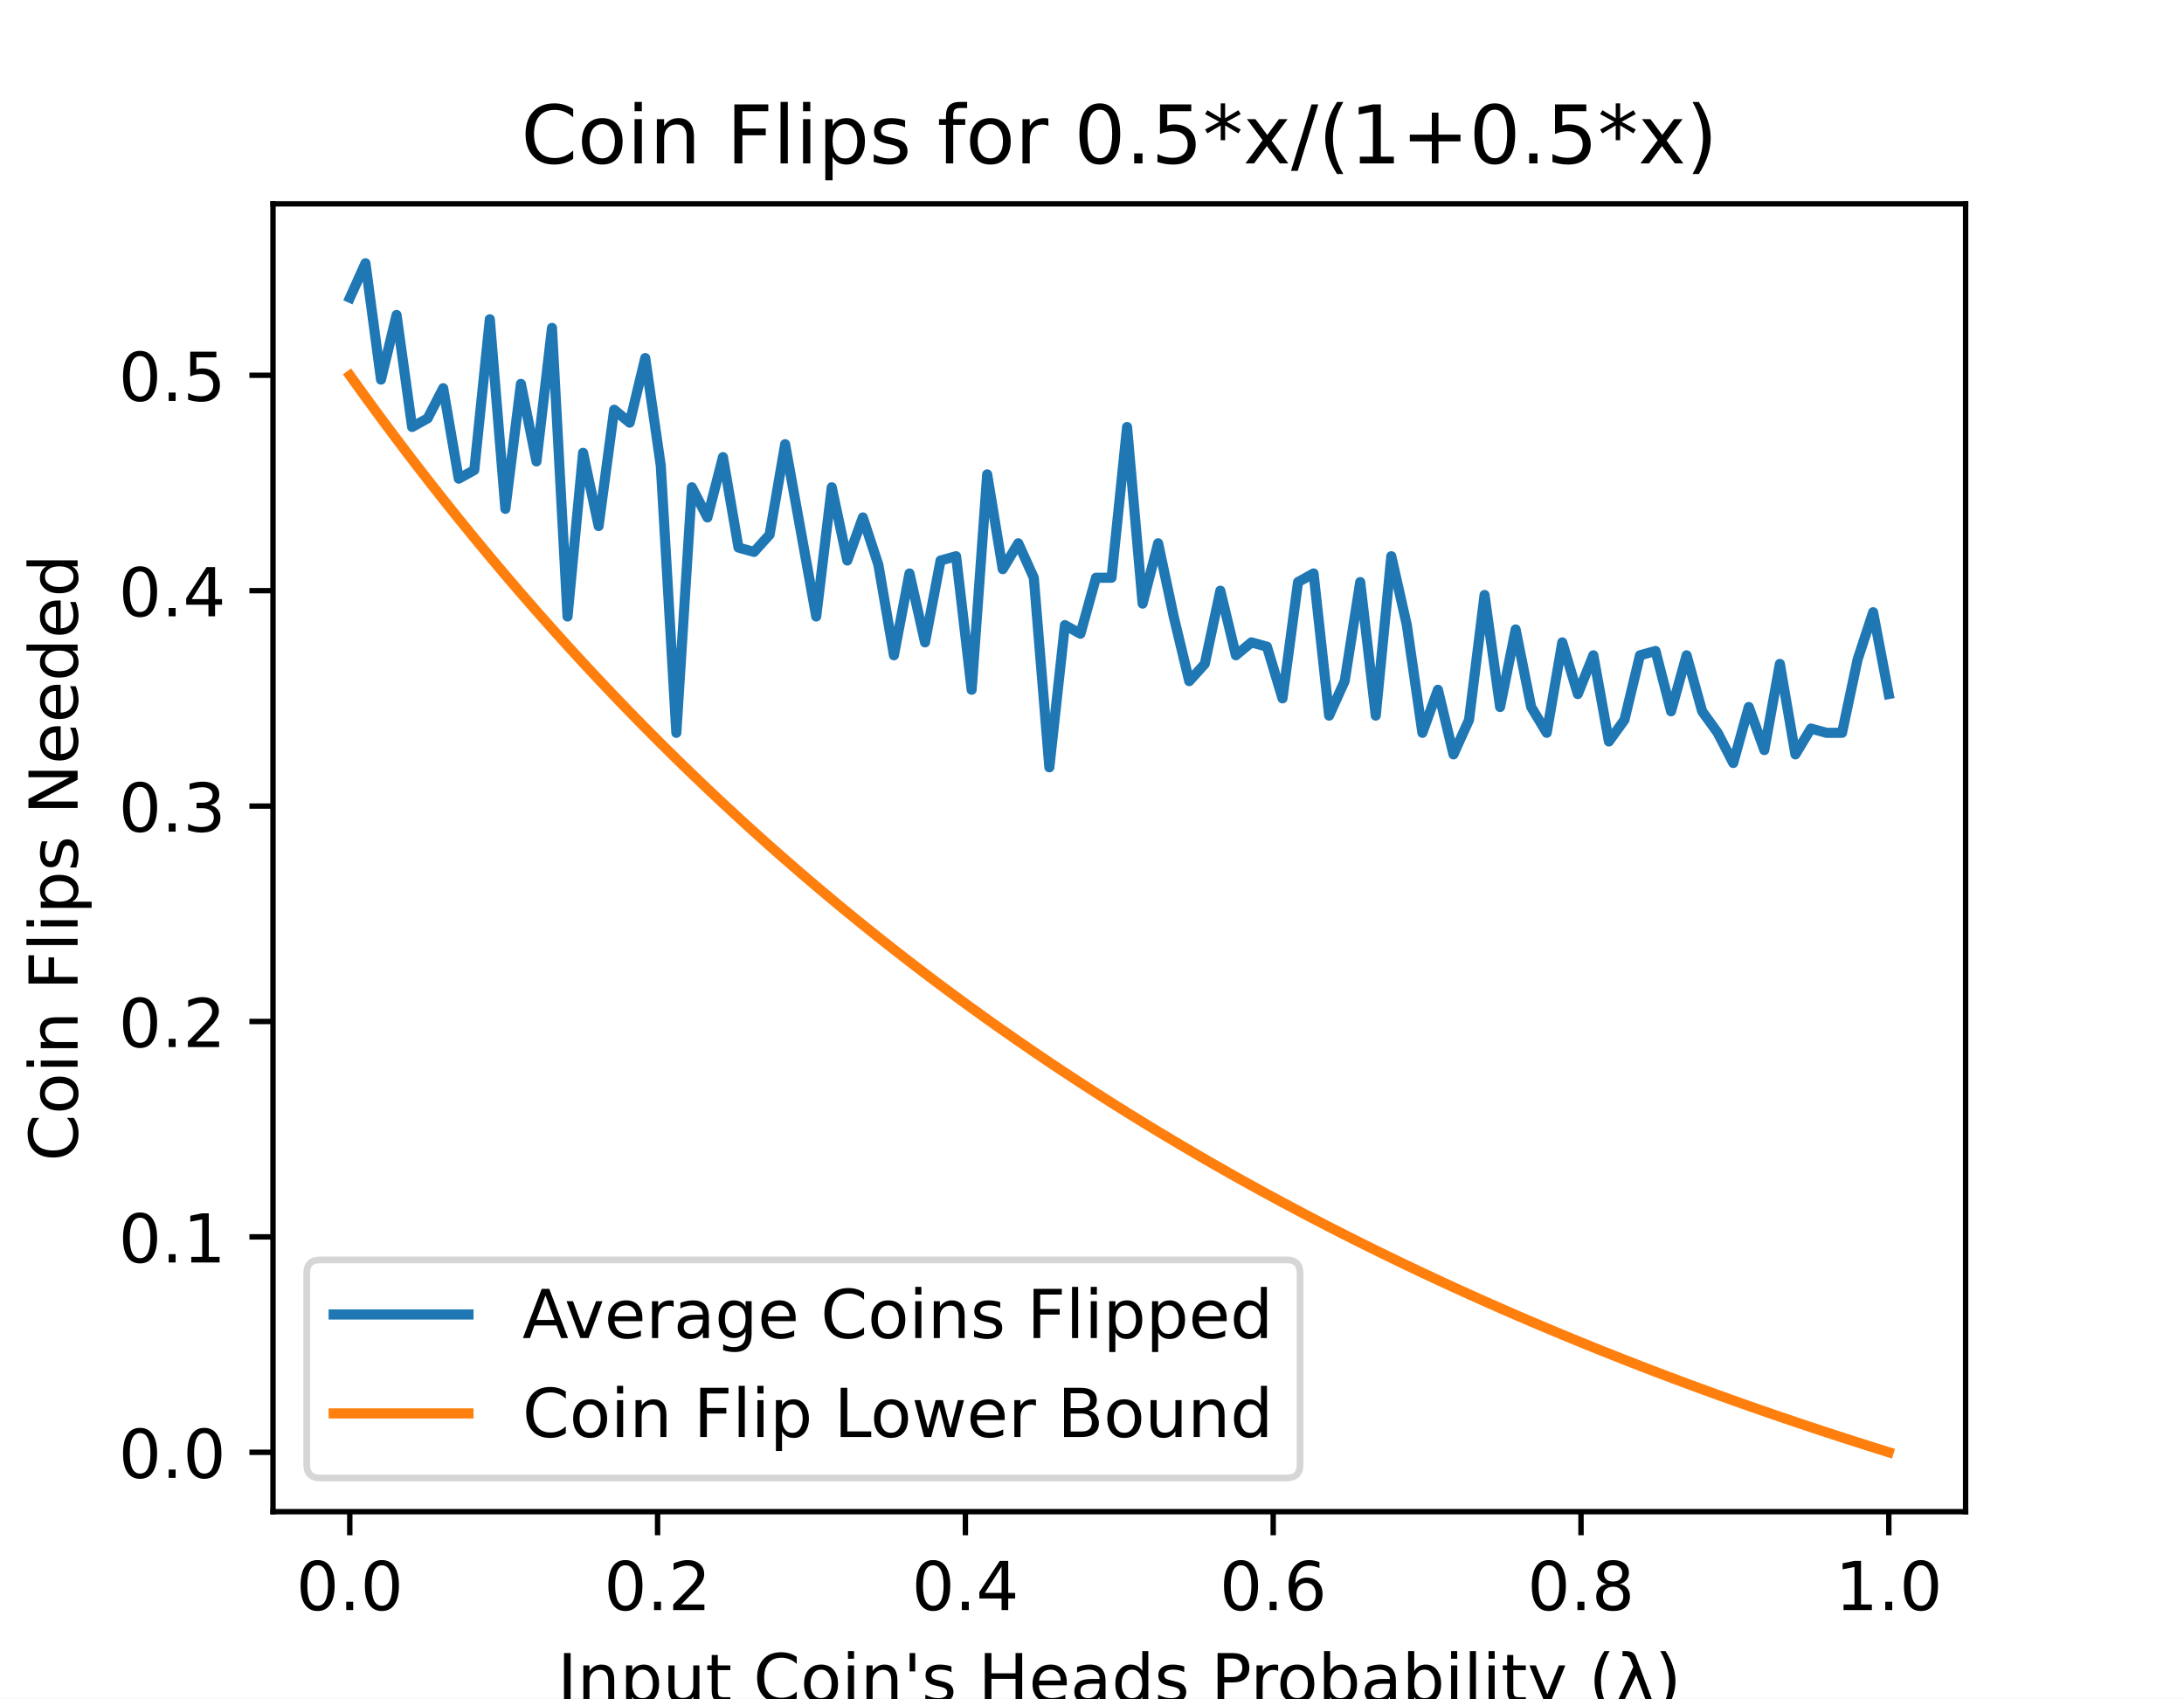
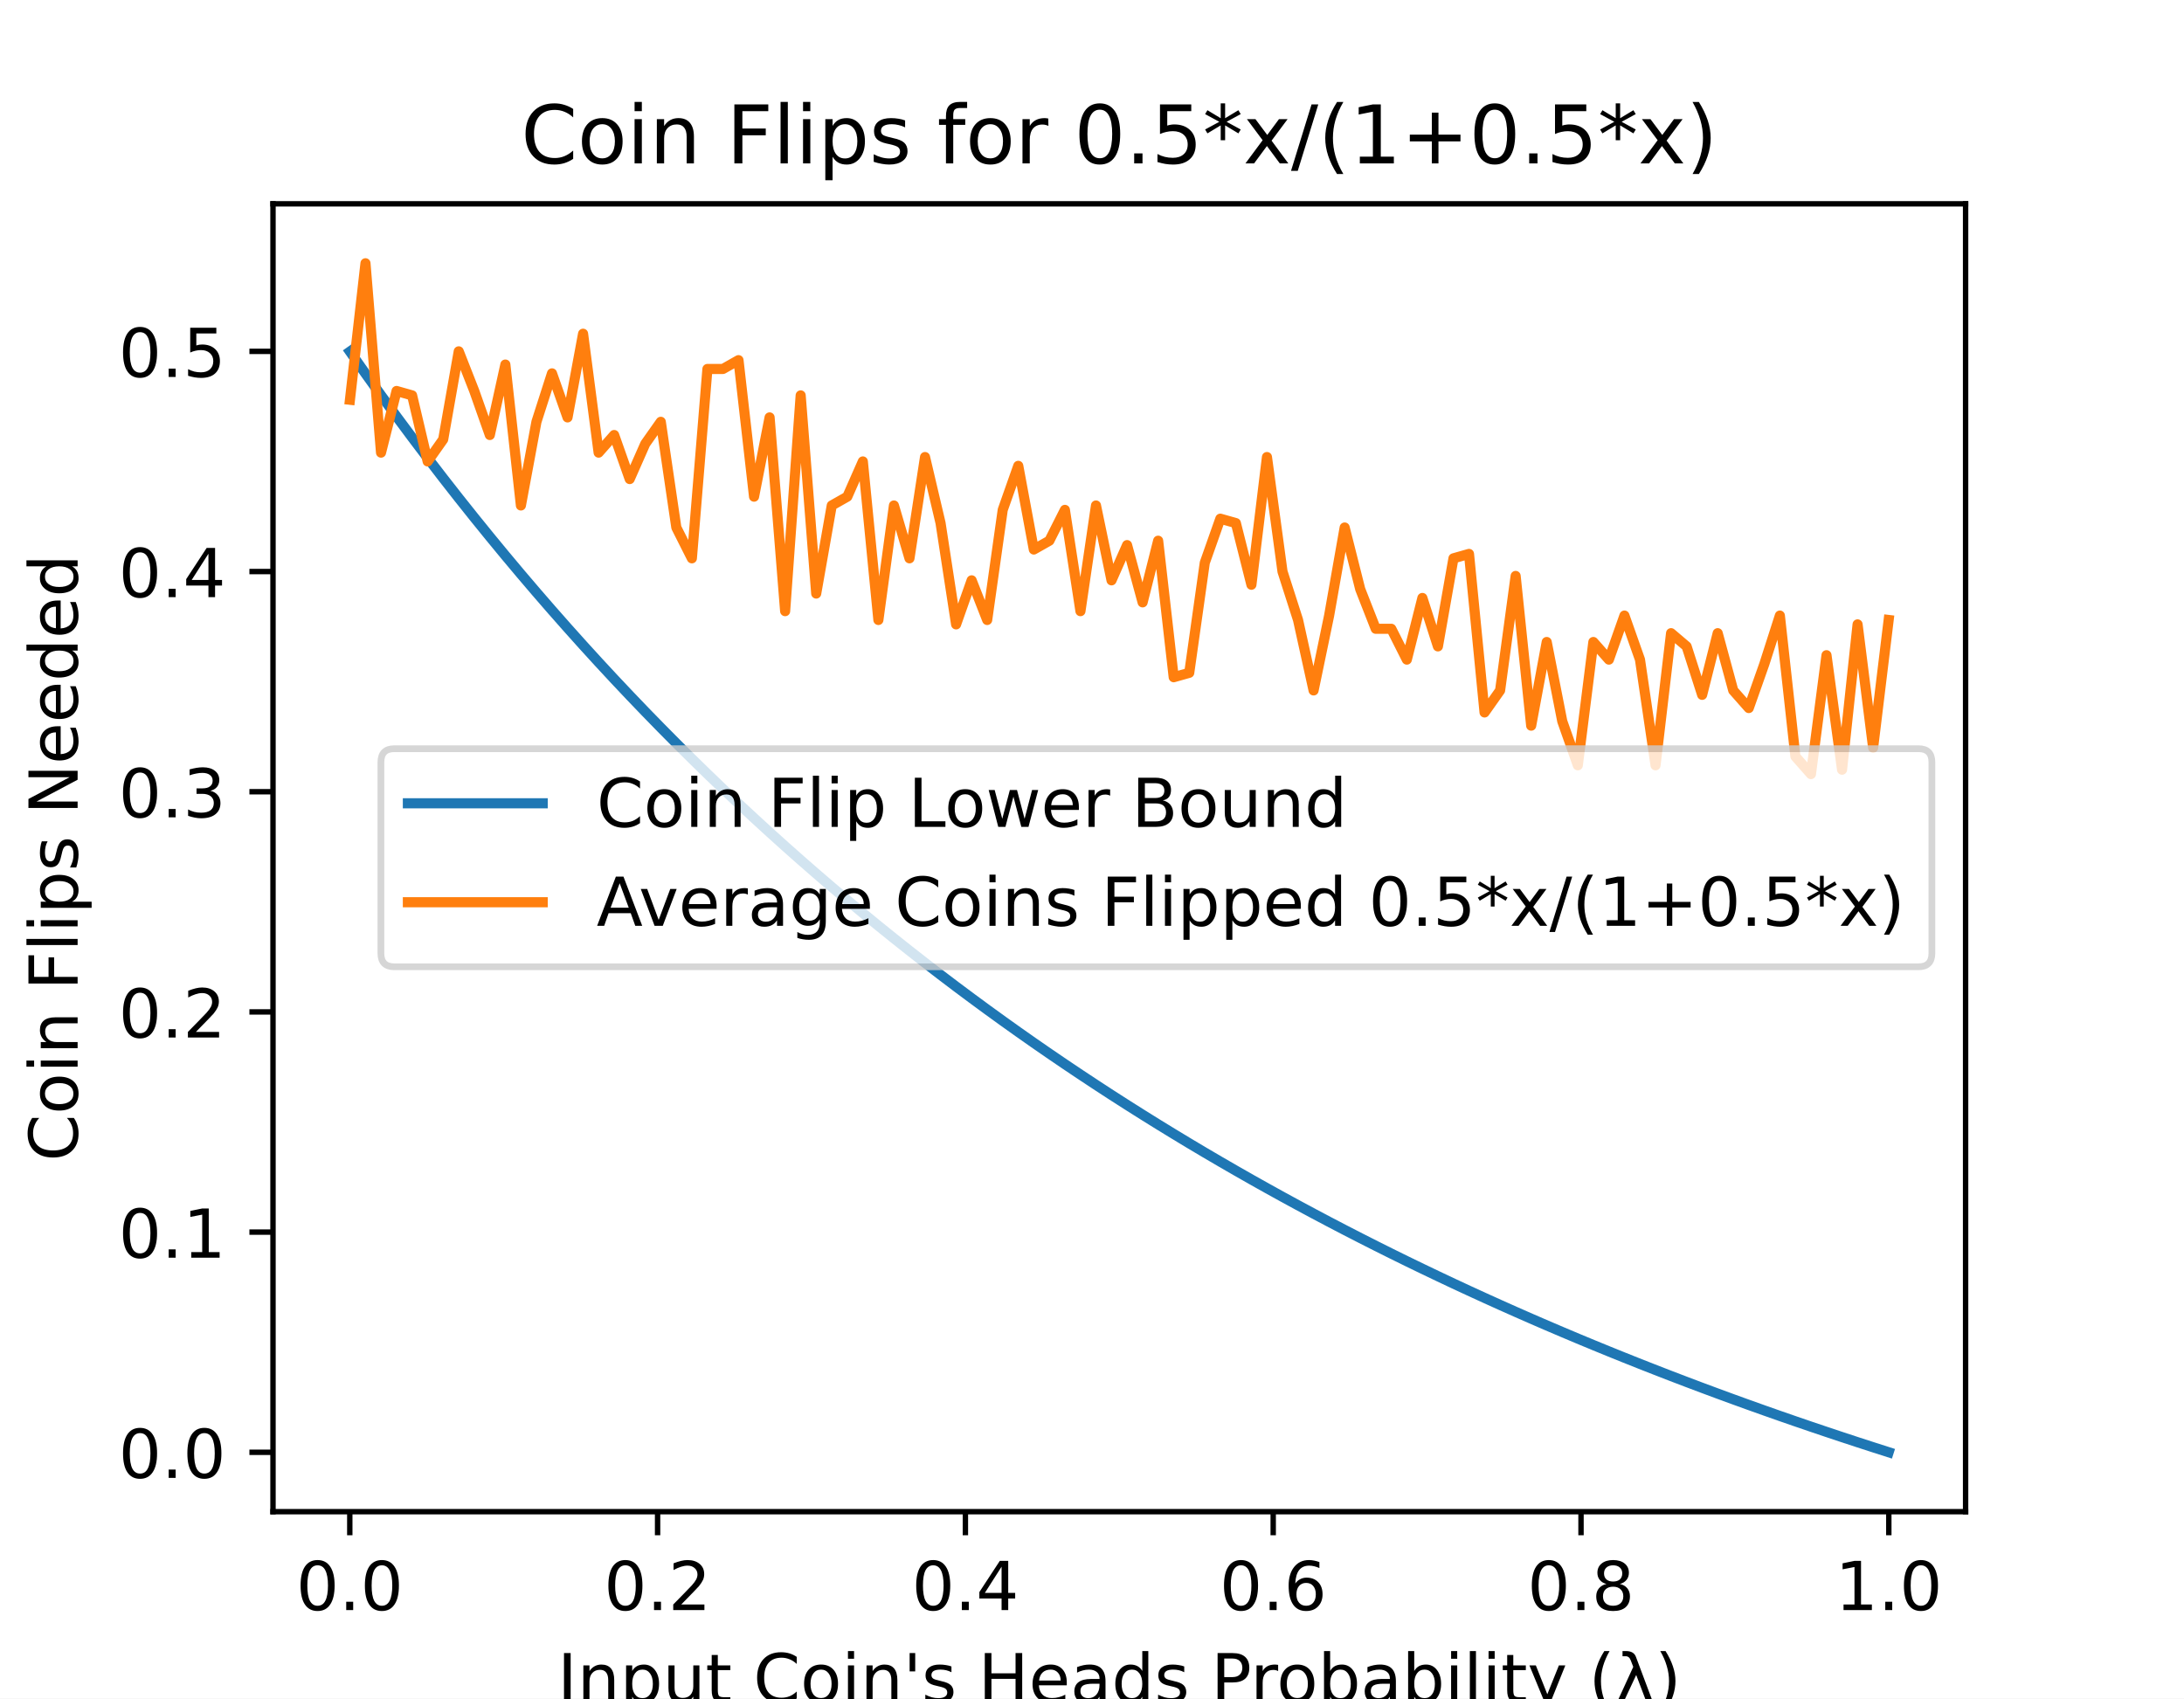
<svg xmlns="http://www.w3.org/2000/svg" xmlns:xlink="http://www.w3.org/1999/xlink" height="252pt" version="1.1" viewBox="0 0 324 252" width="324pt">
  <defs>
    <style type="text/css">
*{stroke-linecap:butt;stroke-linejoin:round;}
  </style>
  </defs>
  <g id="figure_1">
    <g id="patch_1">
      <path d="M 0 252  L 324 252  L 324 0  L 0 0  z " style="fill:#ffffff;" />
    </g>
    <g id="axes_1">
      <g id="patch_2">
        <path d="M 40.5 224.28  L 291.6 224.28  L 291.6 30.24  L 40.5 30.24  z " style="fill:#ffffff;" />
      </g>
      <g id="matplotlib.axis_1">
        <g id="xtick_1">
          <g id="line2d_1">
            <defs>
-               <path d="M 0 0  L 0 3.5  " id="m453be171f1" style="stroke:#000000;stroke-width:0.8;" />
+               <path d="M 0 0  L 0 3.5  " id="m9aae64c445" style="stroke:#000000;stroke-width:0.8;" />
            </defs>
            <g>
-               <use style="stroke:#000000;stroke-width:0.8;" x="51.891" xlink:href="#m453be171f1" y="224.28" />
+               <use style="stroke:#000000;stroke-width:0.8;" x="51.891" xlink:href="#m9aae64c445" y="224.28" />
            </g>
          </g>
          <g id="text_1">
            <text style="font-family:DejaVu Sans;font-size:10px;font-style:normal;font-weight:normal;text-anchor:middle;" transform="rotate(-0, 51.89081, 238.8784)" x="51.891" y="238.878">0.0</text>
          </g>
        </g>
        <g id="xtick_2">
          <g id="line2d_2">
            <g>
-               <use style="stroke:#000000;stroke-width:0.8;" x="97.554" xlink:href="#m453be171f1" y="224.28" />
+               <use style="stroke:#000000;stroke-width:0.8;" x="97.554" xlink:href="#m9aae64c445" y="224.28" />
            </g>
          </g>
          <g id="text_2">
            <text style="font-family:DejaVu Sans;font-size:10px;font-style:normal;font-weight:normal;text-anchor:middle;" transform="rotate(-0, 97.55448, 238.8784)" x="97.554" y="238.878">0.2</text>
          </g>
        </g>
        <g id="xtick_3">
          <g id="line2d_3">
            <g>
-               <use style="stroke:#000000;stroke-width:0.8;" x="143.218" xlink:href="#m453be171f1" y="224.28" />
+               <use style="stroke:#000000;stroke-width:0.8;" x="143.218" xlink:href="#m9aae64c445" y="224.28" />
            </g>
          </g>
          <g id="text_3">
            <text style="font-family:DejaVu Sans;font-size:10px;font-style:normal;font-weight:normal;text-anchor:middle;" transform="rotate(-0, 143.2182, 238.8784)" x="143.218" y="238.878">0.4</text>
          </g>
        </g>
        <g id="xtick_4">
          <g id="line2d_4">
            <g>
-               <use style="stroke:#000000;stroke-width:0.8;" x="188.882" xlink:href="#m453be171f1" y="224.28" />
+               <use style="stroke:#000000;stroke-width:0.8;" x="188.882" xlink:href="#m9aae64c445" y="224.28" />
            </g>
          </g>
          <g id="text_4">
            <text style="font-family:DejaVu Sans;font-size:10px;font-style:normal;font-weight:normal;text-anchor:middle;" transform="rotate(-0, 188.8818, 238.8784)" x="188.882" y="238.878">0.6</text>
          </g>
        </g>
        <g id="xtick_5">
          <g id="line2d_5">
            <g>
-               <use style="stroke:#000000;stroke-width:0.8;" x="234.546" xlink:href="#m453be171f1" y="224.28" />
+               <use style="stroke:#000000;stroke-width:0.8;" x="234.546" xlink:href="#m9aae64c445" y="224.28" />
            </g>
          </g>
          <g id="text_5">
            <text style="font-family:DejaVu Sans;font-size:10px;font-style:normal;font-weight:normal;text-anchor:middle;" transform="rotate(-0, 234.5455, 238.8784)" x="234.546" y="238.878">0.8</text>
          </g>
        </g>
        <g id="xtick_6">
          <g id="line2d_6">
            <g>
-               <use style="stroke:#000000;stroke-width:0.8;" x="280.209" xlink:href="#m453be171f1" y="224.28" />
+               <use style="stroke:#000000;stroke-width:0.8;" x="280.209" xlink:href="#m9aae64c445" y="224.28" />
            </g>
          </g>
          <g id="text_6">
            <text style="font-family:DejaVu Sans;font-size:10px;font-style:normal;font-weight:normal;text-anchor:middle;" transform="rotate(-0, 280.2092, 238.8784)" x="280.209" y="238.878">1.0</text>
          </g>
        </g>
        <g id="text_7">
          <text style="font-family:DejaVu Sans;font-size:10px;font-style:normal;font-weight:normal;text-anchor:middle;" transform="rotate(-0, 166.05, 252.5566)" x="166.05" y="252.557">Input Coin's Heads Probability (λ)</text>
        </g>
      </g>
      <g id="matplotlib.axis_2">
        <g id="ytick_1">
          <g id="line2d_7">
            <defs>
-               <path d="M 0 0  L -3.5 0  " id="m12bcdaa9c5" style="stroke:#000000;stroke-width:0.8;" />
+               <path d="M 0 0  L -3.5 0  " id="m888ec23635" style="stroke:#000000;stroke-width:0.8;" />
            </defs>
            <g>
-               <use style="stroke:#000000;stroke-width:0.8;" x="40.5" xlink:href="#m12bcdaa9c5" y="215.467" />
+               <use style="stroke:#000000;stroke-width:0.8;" x="40.5" xlink:href="#m888ec23635" y="215.467" />
            </g>
          </g>
          <g id="text_8">
-             <text style="font-family:DejaVu Sans;font-size:10px;font-style:normal;font-weight:normal;text-anchor:end;" transform="rotate(-0, 33.5, 219.2663)" x="33.5" y="219.266">0.0</text>
+             <text style="font-family:DejaVu Sans;font-size:10px;font-style:normal;font-weight:normal;text-anchor:end;" transform="rotate(-0, 33.5, 219.2665)" x="33.5" y="219.266">0.0</text>
          </g>
        </g>
        <g id="ytick_2">
          <g id="line2d_8">
            <g>
-               <use style="stroke:#000000;stroke-width:0.8;" x="40.5" xlink:href="#m12bcdaa9c5" y="183.509" />
+               <use style="stroke:#000000;stroke-width:0.8;" x="40.5" xlink:href="#m888ec23635" y="182.799" />
            </g>
          </g>
          <g id="text_9">
-             <text style="font-family:DejaVu Sans;font-size:10px;font-style:normal;font-weight:normal;text-anchor:end;" transform="rotate(-0, 33.5, 187.3085)" x="33.5" y="187.309">0.1</text>
+             <text style="font-family:DejaVu Sans;font-size:10px;font-style:normal;font-weight:normal;text-anchor:end;" transform="rotate(-0, 33.5, 186.5985)" x="33.5" y="186.598">0.1</text>
          </g>
        </g>
        <g id="ytick_3">
          <g id="line2d_9">
            <g>
-               <use style="stroke:#000000;stroke-width:0.8;" x="40.5" xlink:href="#m12bcdaa9c5" y="151.551" />
+               <use style="stroke:#000000;stroke-width:0.8;" x="40.5" xlink:href="#m888ec23635" y="150.131" />
            </g>
          </g>
          <g id="text_10">
-             <text style="font-family:DejaVu Sans;font-size:10px;font-style:normal;font-weight:normal;text-anchor:end;" transform="rotate(-0, 33.5, 155.3507)" x="33.5" y="155.351">0.2</text>
+             <text style="font-family:DejaVu Sans;font-size:10px;font-style:normal;font-weight:normal;text-anchor:end;" transform="rotate(-0, 33.5, 153.9305)" x="33.5" y="153.93">0.2</text>
          </g>
        </g>
        <g id="ytick_4">
          <g id="line2d_10">
            <g>
-               <use style="stroke:#000000;stroke-width:0.8;" x="40.5" xlink:href="#m12bcdaa9c5" y="119.594" />
+               <use style="stroke:#000000;stroke-width:0.8;" x="40.5" xlink:href="#m888ec23635" y="117.463" />
            </g>
          </g>
          <g id="text_11">
-             <text style="font-family:DejaVu Sans;font-size:10px;font-style:normal;font-weight:normal;text-anchor:end;" transform="rotate(-0, 33.5, 123.3929)" x="33.5" y="123.393">0.3</text>
+             <text style="font-family:DejaVu Sans;font-size:10px;font-style:normal;font-weight:normal;text-anchor:end;" transform="rotate(-0, 33.5, 121.2624)" x="33.5" y="121.262">0.3</text>
          </g>
        </g>
        <g id="ytick_5">
          <g id="line2d_11">
            <g>
-               <use style="stroke:#000000;stroke-width:0.8;" x="40.5" xlink:href="#m12bcdaa9c5" y="87.636" />
+               <use style="stroke:#000000;stroke-width:0.8;" x="40.5" xlink:href="#m888ec23635" y="84.795" />
            </g>
          </g>
          <g id="text_12">
-             <text style="font-family:DejaVu Sans;font-size:10px;font-style:normal;font-weight:normal;text-anchor:end;" transform="rotate(-0, 33.5, 91.43509)" x="33.5" y="91.435">0.4</text>
+             <text style="font-family:DejaVu Sans;font-size:10px;font-style:normal;font-weight:normal;text-anchor:end;" transform="rotate(-0, 33.5, 88.59443)" x="33.5" y="88.594">0.4</text>
          </g>
        </g>
        <g id="ytick_6">
          <g id="line2d_12">
            <g>
-               <use style="stroke:#000000;stroke-width:0.8;" x="40.5" xlink:href="#m12bcdaa9c5" y="55.678" />
+               <use style="stroke:#000000;stroke-width:0.8;" x="40.5" xlink:href="#m888ec23635" y="52.127" />
            </g>
          </g>
          <g id="text_13">
-             <text style="font-family:DejaVu Sans;font-size:10px;font-style:normal;font-weight:normal;text-anchor:end;" transform="rotate(-0, 33.5, 59.47728)" x="33.5" y="59.477">0.5</text>
+             <text style="font-family:DejaVu Sans;font-size:10px;font-style:normal;font-weight:normal;text-anchor:end;" transform="rotate(-0, 33.5, 55.92642)" x="33.5" y="55.926">0.5</text>
          </g>
        </g>
        <g id="text_14">
          <text style="font-family:DejaVu Sans;font-size:10px;font-style:normal;font-weight:normal;text-anchor:middle;" transform="rotate(-90, 11.51719, 127.26)" x="11.517" y="127.26">Coin Flips Needed</text>
        </g>
      </g>
      <g id="line2d_13">
-         <path clip-path="url(#pdce968bc59)" d="M 51.914 44.173  L 54.219 39.06  L 56.525 56.317  L 58.831 46.73  L 61.137 63.348  L 63.443 62.07  L 65.748 57.596  L 68.054 71.018  L 70.36 69.739  L 72.666 47.369  L 74.971 75.492  L 77.277 56.956  L 79.583 68.461  L 81.889 48.647  L 84.195 91.471  L 86.5 67.183  L 88.806 78.049  L 91.112 60.791  L 93.418 62.709  L 95.724 53.121  L 98.029 69.1  L 100.335 108.728  L 102.641 72.296  L 104.947 76.77  L 107.252 67.822  L 109.558 81.244  L 111.864 81.883  L 114.17 79.327  L 116.476 65.905  L 118.781 78.688  L 121.087 91.471  L 123.393 72.296  L 125.699 83.162  L 128.005 76.77  L 130.31 83.801  L 132.616 97.223  L 134.922 85.079  L 137.228 95.306  L 139.533 83.162  L 141.839 82.523  L 144.145 102.336  L 146.451 70.379  L 148.757 84.44  L 151.062 80.605  L 153.368 85.718  L 155.674 113.841  L 157.98 92.749  L 160.286 94.027  L 162.591 85.718  L 164.897 85.718  L 167.203 63.348  L 169.509 89.553  L 171.814 80.605  L 174.12 91.471  L 176.426 101.058  L 178.732 98.502  L 181.038 87.636  L 183.343 97.223  L 185.649 95.306  L 187.955 95.945  L 190.261 103.615  L 192.567 86.358  L 194.872 85.079  L 197.178 106.171  L 199.484 101.058  L 201.79 86.358  L 204.095 106.171  L 206.401 82.523  L 208.707 92.749  L 211.013 108.728  L 213.319 102.336  L 215.624 111.924  L 217.93 106.811  L 220.236 88.275  L 222.542 104.893  L 224.848 93.388  L 227.153 104.893  L 229.459 108.728  L 231.765 95.306  L 234.071 102.976  L 236.376 97.223  L 238.682 110.006  L 240.988 106.811  L 243.294 97.223  L 245.6 96.584  L 247.905 105.532  L 250.211 97.223  L 252.517 105.532  L 254.823 108.728  L 257.129 113.202  L 259.434 104.893  L 261.74 111.285  L 264.046 98.502  L 266.352 111.924  L 268.657 108.089  L 270.963 108.728  L 273.269 108.728  L 275.575 97.862  L 277.881 90.832  L 280.186 102.976  " style="fill:none;stroke:#1f77b4;stroke-linecap:square;stroke-width:1.5;" />
+         <path clip-path="url(#pbd2bcc515b)" d="M 51.914 52.16  L 54.219 55.429  L 56.525 58.642  L 58.831 61.799  L 61.137 64.901  L 63.443 67.949  L 65.748 70.946  L 68.054 73.891  L 70.36 76.785  L 72.666 79.631  L 74.971 82.428  L 77.277 85.178  L 79.583 87.882  L 81.889 90.541  L 84.195 93.155  L 86.5 95.726  L 88.806 98.254  L 91.112 100.741  L 93.418 103.186  L 95.724 105.592  L 98.029 107.958  L 100.335 110.286  L 102.641 112.576  L 104.947 114.828  L 107.252 117.045  L 109.558 119.226  L 111.864 121.372  L 114.17 123.484  L 116.476 125.562  L 118.781 127.607  L 121.087 129.62  L 123.393 131.601  L 125.699 133.551  L 128.005 135.47  L 130.31 137.36  L 132.616 139.22  L 134.922 141.051  L 137.228 142.854  L 139.533 144.629  L 141.839 146.377  L 144.145 148.097  L 146.451 149.792  L 148.757 151.461  L 151.062 153.104  L 153.368 154.723  L 155.674 156.317  L 157.98 157.887  L 160.286 159.433  L 162.591 160.956  L 164.897 162.457  L 167.203 163.935  L 169.509 165.391  L 171.814 166.825  L 174.12 168.238  L 176.426 169.631  L 178.732 171.003  L 181.038 172.354  L 183.343 173.686  L 185.649 174.999  L 187.955 176.292  L 190.261 177.567  L 192.567 178.823  L 194.872 180.061  L 197.178 181.281  L 199.484 182.484  L 201.79 183.669  L 204.095 184.837  L 206.401 185.989  L 208.707 187.124  L 211.013 188.243  L 213.319 189.346  L 215.624 190.434  L 217.93 191.506  L 220.236 192.563  L 222.542 193.605  L 224.848 194.633  L 227.153 195.646  L 229.459 196.645  L 231.765 197.63  L 234.071 198.602  L 236.376 199.559  L 238.682 200.504  L 240.988 201.436  L 243.294 202.354  L 245.6 203.26  L 247.905 204.154  L 250.211 205.035  L 252.517 205.905  L 254.823 206.762  L 257.129 207.608  L 259.434 208.442  L 261.74 209.265  L 264.046 210.077  L 266.352 210.877  L 268.657 211.667  L 270.963 212.446  L 273.269 213.215  L 275.575 213.974  L 277.881 214.722  L 280.186 215.46  " style="fill:none;stroke:#1f77b4;stroke-linecap:square;stroke-width:1.5;" />
      </g>
      <g id="line2d_14">
-         <path clip-path="url(#pdce968bc59)" d="M 51.914 55.71  L 54.219 58.909  L 56.525 62.051  L 58.831 65.139  L 61.137 68.174  L 63.443 71.156  L 65.748 74.087  L 68.054 76.968  L 70.36 79.8  L 72.666 82.584  L 74.971 85.32  L 77.277 88.011  L 79.583 90.656  L 81.889 93.257  L 84.195 95.814  L 86.5 98.329  L 88.806 100.802  L 91.112 103.235  L 93.418 105.627  L 95.724 107.98  L 98.029 110.295  L 100.335 112.572  L 102.641 114.812  L 104.947 117.016  L 107.252 119.184  L 109.558 121.318  L 111.864 123.417  L 114.17 125.483  L 116.476 127.516  L 118.781 129.517  L 121.087 131.486  L 123.393 133.424  L 125.699 135.332  L 128.005 137.209  L 130.31 139.058  L 132.616 140.877  L 134.922 142.669  L 137.228 144.432  L 139.533 146.169  L 141.839 147.878  L 144.145 149.562  L 146.451 151.22  L 148.757 152.852  L 151.062 154.46  L 153.368 156.043  L 155.674 157.603  L 157.98 159.138  L 160.286 160.651  L 162.591 162.141  L 164.897 163.609  L 167.203 165.055  L 169.509 166.479  L 171.814 167.883  L 174.12 169.265  L 176.426 170.627  L 178.732 171.969  L 181.038 173.292  L 183.343 174.595  L 185.649 175.879  L 187.955 177.144  L 190.261 178.391  L 192.567 179.619  L 194.872 180.831  L 197.178 182.024  L 199.484 183.201  L 201.79 184.36  L 204.095 185.503  L 206.401 186.629  L 208.707 187.74  L 211.013 188.835  L 213.319 189.914  L 215.624 190.978  L 217.93 192.027  L 220.236 193.061  L 222.542 194.08  L 224.848 195.086  L 227.153 196.077  L 229.459 197.054  L 231.765 198.018  L 234.071 198.968  L 236.376 199.905  L 238.682 200.829  L 240.988 201.741  L 243.294 202.639  L 245.6 203.526  L 247.905 204.4  L 250.211 205.262  L 252.517 206.112  L 254.823 206.951  L 257.129 207.779  L 259.434 208.595  L 261.74 209.4  L 264.046 210.194  L 266.352 210.977  L 268.657 211.75  L 270.963 212.512  L 273.269 213.264  L 275.575 214.006  L 277.881 214.738  L 280.186 215.46  " style="fill:none;stroke:#ff7f0e;stroke-linecap:square;stroke-width:1.5;" />
+         <path clip-path="url(#pbd2bcc515b)" d="M 51.914 59.314  L 54.219 39.06  L 56.525 67.154  L 58.831 58.007  L 61.137 58.661  L 63.443 68.461  L 65.748 65.194  L 68.054 52.127  L 70.36 58.007  L 72.666 64.541  L 74.971 54.087  L 77.277 74.995  L 79.583 62.581  L 81.889 55.394  L 84.195 61.928  L 86.5 49.514  L 88.806 67.154  L 91.112 64.541  L 93.418 71.075  L 95.724 65.848  L 98.029 62.581  L 100.335 78.262  L 102.641 82.835  L 104.947 54.741  L 107.252 54.741  L 109.558 53.434  L 111.864 73.688  L 114.17 61.928  L 116.476 90.675  L 118.781 58.661  L 121.087 88.062  L 123.393 74.995  L 125.699 73.688  L 128.005 68.461  L 130.31 91.982  L 132.616 74.995  L 134.922 82.835  L 137.228 67.808  L 139.533 77.608  L 141.839 92.636  L 144.145 86.102  L 146.451 91.982  L 148.757 75.648  L 151.062 69.115  L 153.368 81.528  L 155.674 80.222  L 157.98 75.648  L 160.286 90.675  L 162.591 74.995  L 164.897 86.102  L 167.203 80.875  L 169.509 89.369  L 171.814 80.222  L 174.12 100.476  L 176.426 99.823  L 178.732 83.488  L 181.038 76.955  L 183.343 77.608  L 185.649 86.755  L 187.955 67.808  L 190.261 84.795  L 192.567 91.982  L 194.872 102.436  L 197.178 91.329  L 199.484 78.262  L 201.79 87.409  L 204.095 93.289  L 206.401 93.289  L 208.707 97.862  L 211.013 88.715  L 213.319 95.902  L 215.624 82.835  L 217.93 82.182  L 220.236 105.703  L 222.542 102.436  L 224.848 85.449  L 227.153 107.663  L 229.459 95.249  L 231.765 107.009  L 234.071 113.543  L 236.376 95.249  L 238.682 97.862  L 240.988 91.329  L 243.294 97.862  L 245.6 113.543  L 247.905 93.942  L 250.211 95.902  L 252.517 103.089  L 254.823 93.942  L 257.129 102.436  L 259.434 105.049  L 261.74 98.516  L 264.046 91.329  L 266.352 112.236  L 268.657 114.85  L 270.963 97.209  L 273.269 114.196  L 275.575 92.636  L 277.881 110.93  L 280.186 91.982  " style="fill:none;stroke:#ff7f0e;stroke-linecap:square;stroke-width:1.5;" />
      </g>
      <g id="patch_3">
        <path d="M 40.5 224.28  L 40.5 30.24  " style="fill:none;stroke:#000000;stroke-linecap:square;stroke-linejoin:miter;stroke-width:0.8;" />
      </g>
      <g id="patch_4">
        <path d="M 291.6 224.28  L 291.6 30.24  " style="fill:none;stroke:#000000;stroke-linecap:square;stroke-linejoin:miter;stroke-width:0.8;" />
      </g>
      <g id="patch_5">
        <path d="M 40.5 224.28  L 291.6 224.28  " style="fill:none;stroke:#000000;stroke-linecap:square;stroke-linejoin:miter;stroke-width:0.8;" />
      </g>
      <g id="patch_6">
        <path d="M 40.5 30.24  L 291.6 30.24  " style="fill:none;stroke:#000000;stroke-linecap:square;stroke-linejoin:miter;stroke-width:0.8;" />
      </g>
      <g id="text_15">
        <text style="font-family:DejaVu Sans;font-size:12px;font-style:normal;font-weight:normal;text-anchor:middle;" transform="rotate(-0, 166.05, 24.24)" x="166.05" y="24.24">Coin Flips for 0.5*x/(1+0.5*x)</text>
      </g>
      <g id="legend_1">
        <g id="patch_7">
-           <path d="M 47.5 219.28  L 190.869 219.28  Q 192.869 219.28 192.869 217.28  L 192.869 188.924  Q 192.869 186.924 190.869 186.924  L 47.5 186.924  Q 45.5 186.924 45.5 188.924  L 45.5 217.28  Q 45.5 219.28 47.5 219.28  z " style="fill:#ffffff;opacity:0.8;stroke:#cccccc;stroke-linejoin:miter;" />
+           <path d="M 58.509 143.438  L 284.6 143.438  Q 286.6 143.438 286.6 141.438  L 286.6 113.082  Q 286.6 111.082 284.6 111.082  L 58.509 111.082  Q 56.509 111.082 56.509 113.082  L 56.509 141.438  Q 56.509 143.438 58.509 143.438  z " style="fill:#ffffff;opacity:0.8;stroke:#cccccc;stroke-linejoin:miter;" />
        </g>
        <g id="line2d_15">
-           <path d="M 49.5 195.022  L 69.5 195.022  " style="fill:none;stroke:#1f77b4;stroke-linecap:square;stroke-width:1.5;" />
+           <path d="M 60.509 119.18  L 80.509 119.18  " style="fill:none;stroke:#1f77b4;stroke-linecap:square;stroke-width:1.5;" />
        </g>
        <g id="line2d_16" />
        <g id="text_16">
-           <text style="font-family:DejaVu Sans;font-size:10px;font-style:normal;font-weight:normal;text-anchor:start;" transform="rotate(-0, 77.5, 198.5222)" x="77.5" y="198.522">Average Coins Flipped</text>
+           <text style="font-family:DejaVu Sans;font-size:10px;font-style:normal;font-weight:normal;text-anchor:start;" transform="rotate(-0, 88.50938, 122.6803)" x="88.509" y="122.68">Coin Flip Lower Bound</text>
        </g>
        <g id="line2d_17">
-           <path d="M 49.5 209.7  L 69.5 209.7  " style="fill:none;stroke:#ff7f0e;stroke-linecap:square;stroke-width:1.5;" />
+           <path d="M 60.509 133.858  L 80.509 133.858  " style="fill:none;stroke:#ff7f0e;stroke-linecap:square;stroke-width:1.5;" />
        </g>
        <g id="line2d_18" />
        <g id="text_17">
-           <text style="font-family:DejaVu Sans;font-size:10px;font-style:normal;font-weight:normal;text-anchor:start;" transform="rotate(-0, 77.5, 213.2003)" x="77.5" y="213.2">Coin Flip Lower Bound</text>
+           <text style="font-family:DejaVu Sans;font-size:10px;font-style:normal;font-weight:normal;text-anchor:start;" transform="rotate(-0, 88.50938, 137.3584)" x="88.509" y="137.358">Average Coins Flipped 0.5*x/(1+0.5*x)</text>
        </g>
      </g>
    </g>
  </g>
  <defs>
-     <clipPath id="pdce968bc59">
+     <clipPath id="pbd2bcc515b">
      <rect height="194.04" width="251.1" x="40.5" y="30.24" />
    </clipPath>
  </defs>
</svg>
